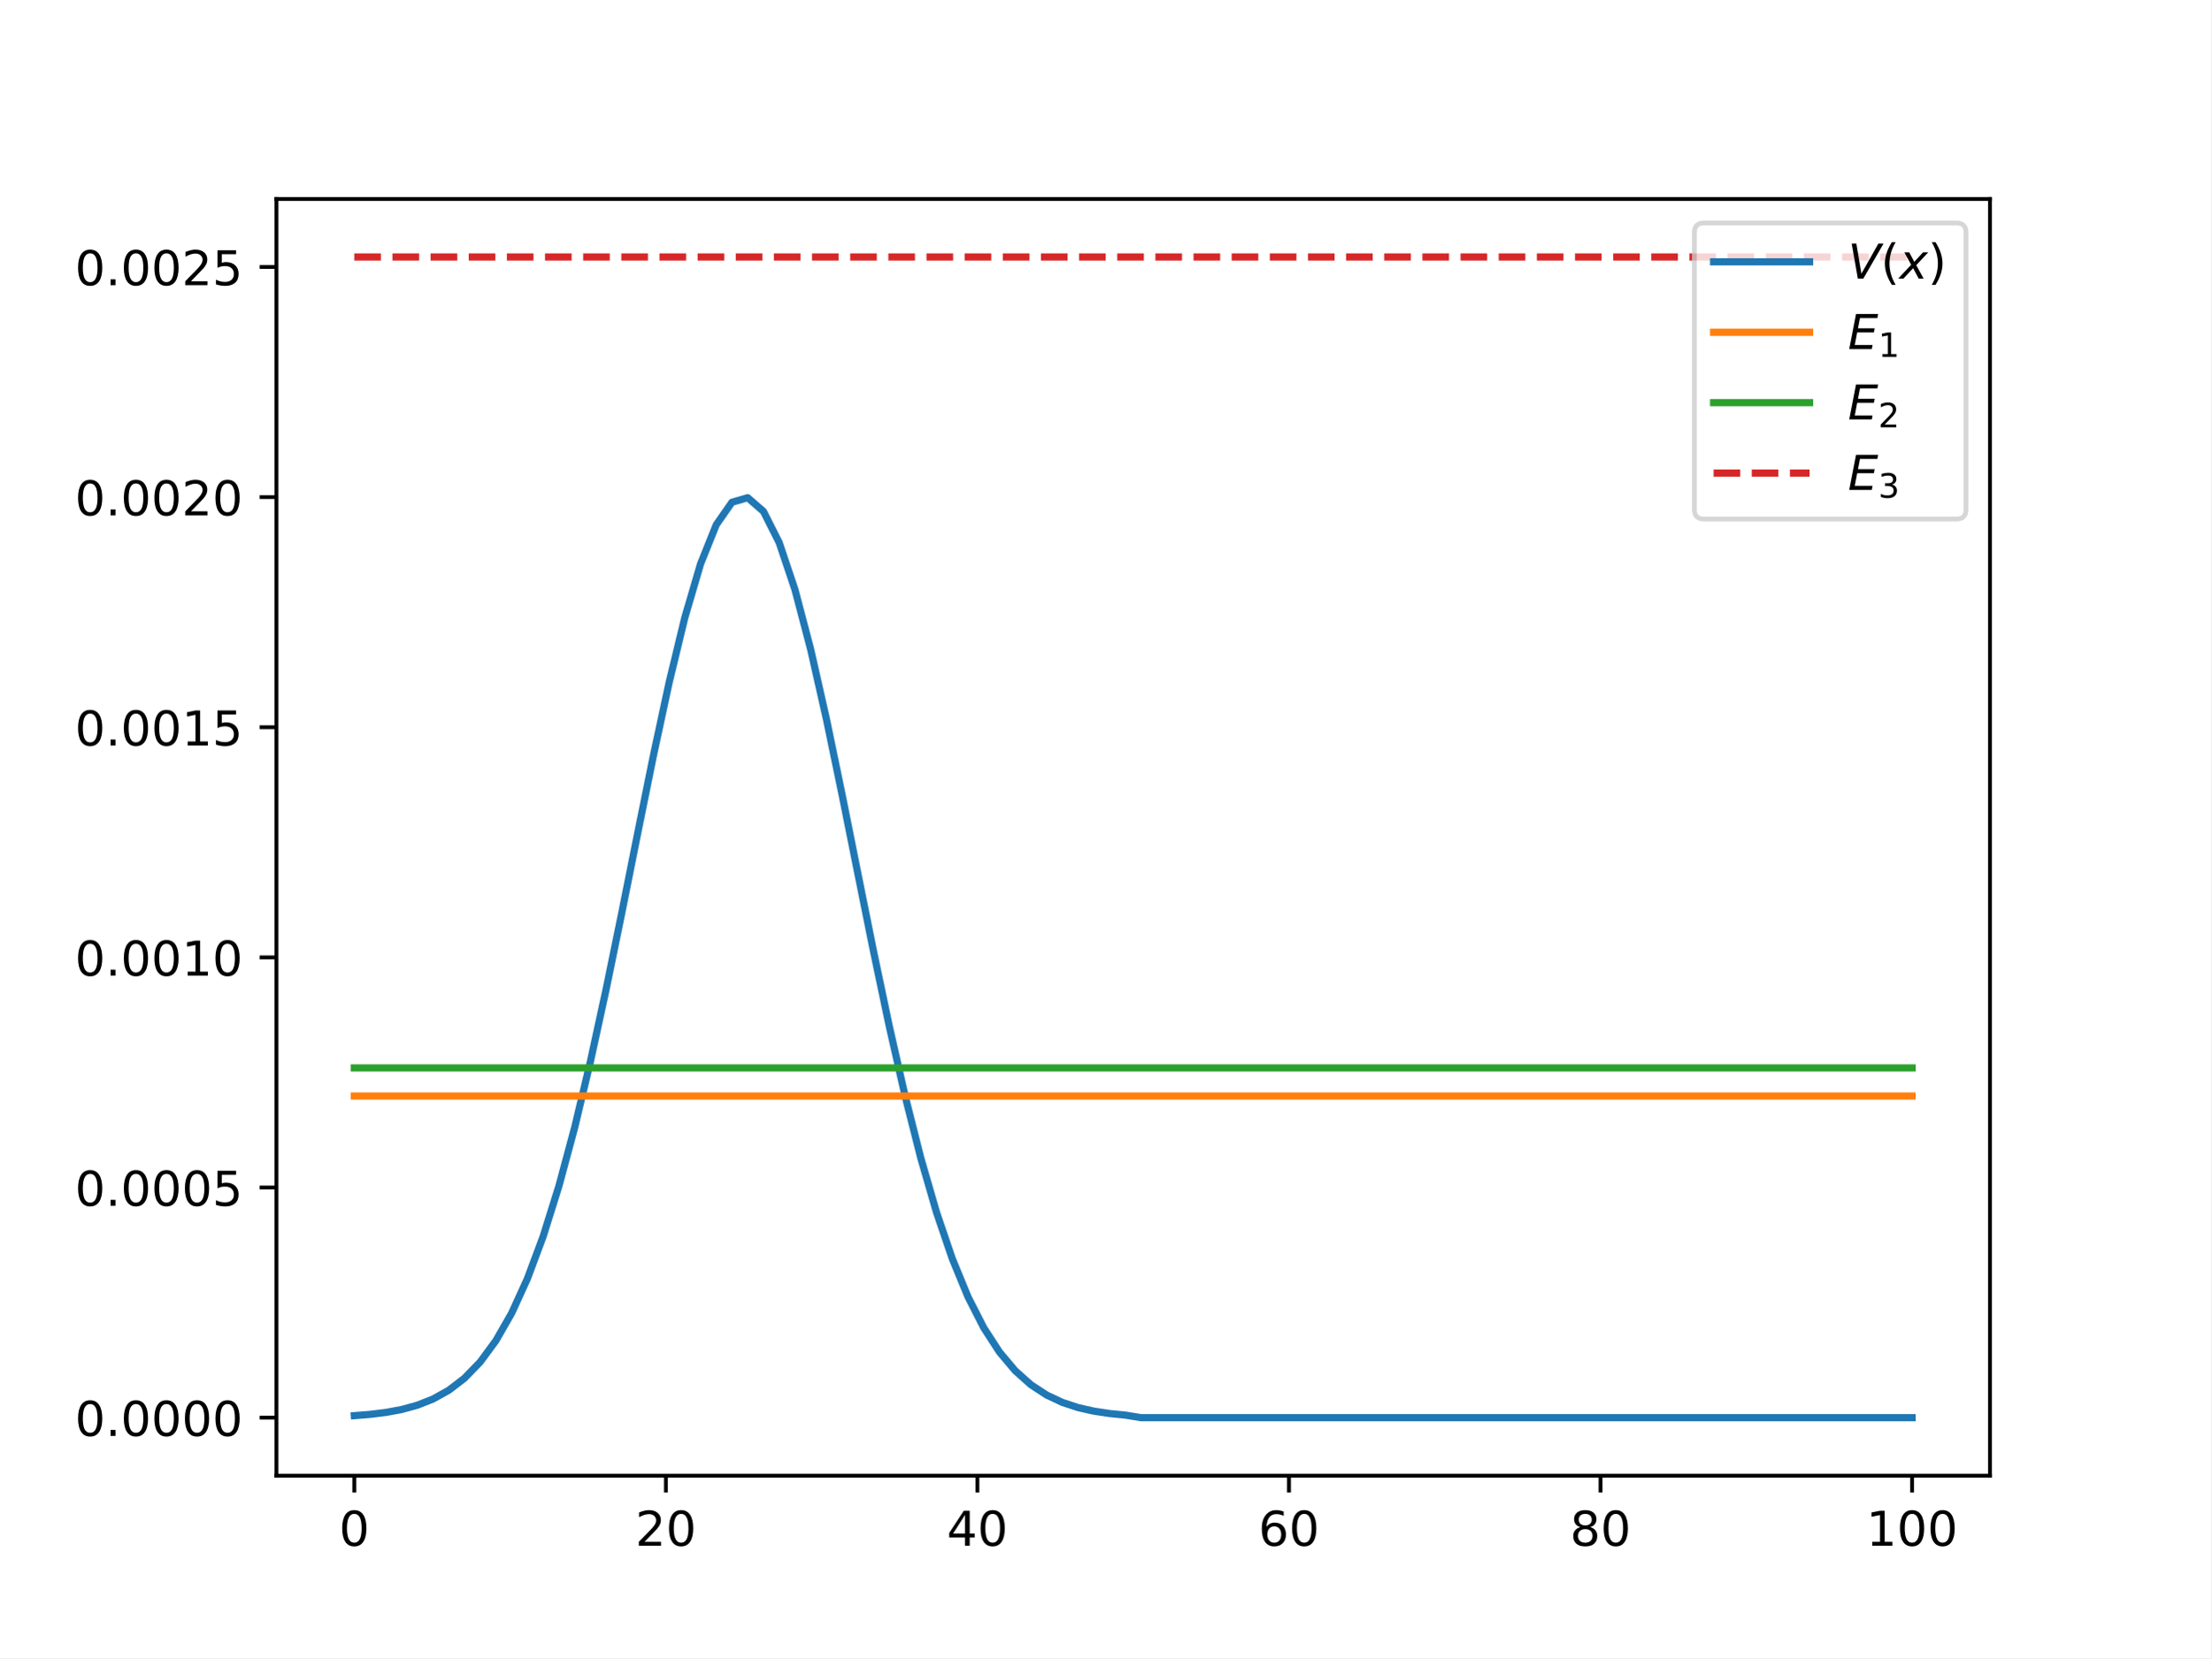
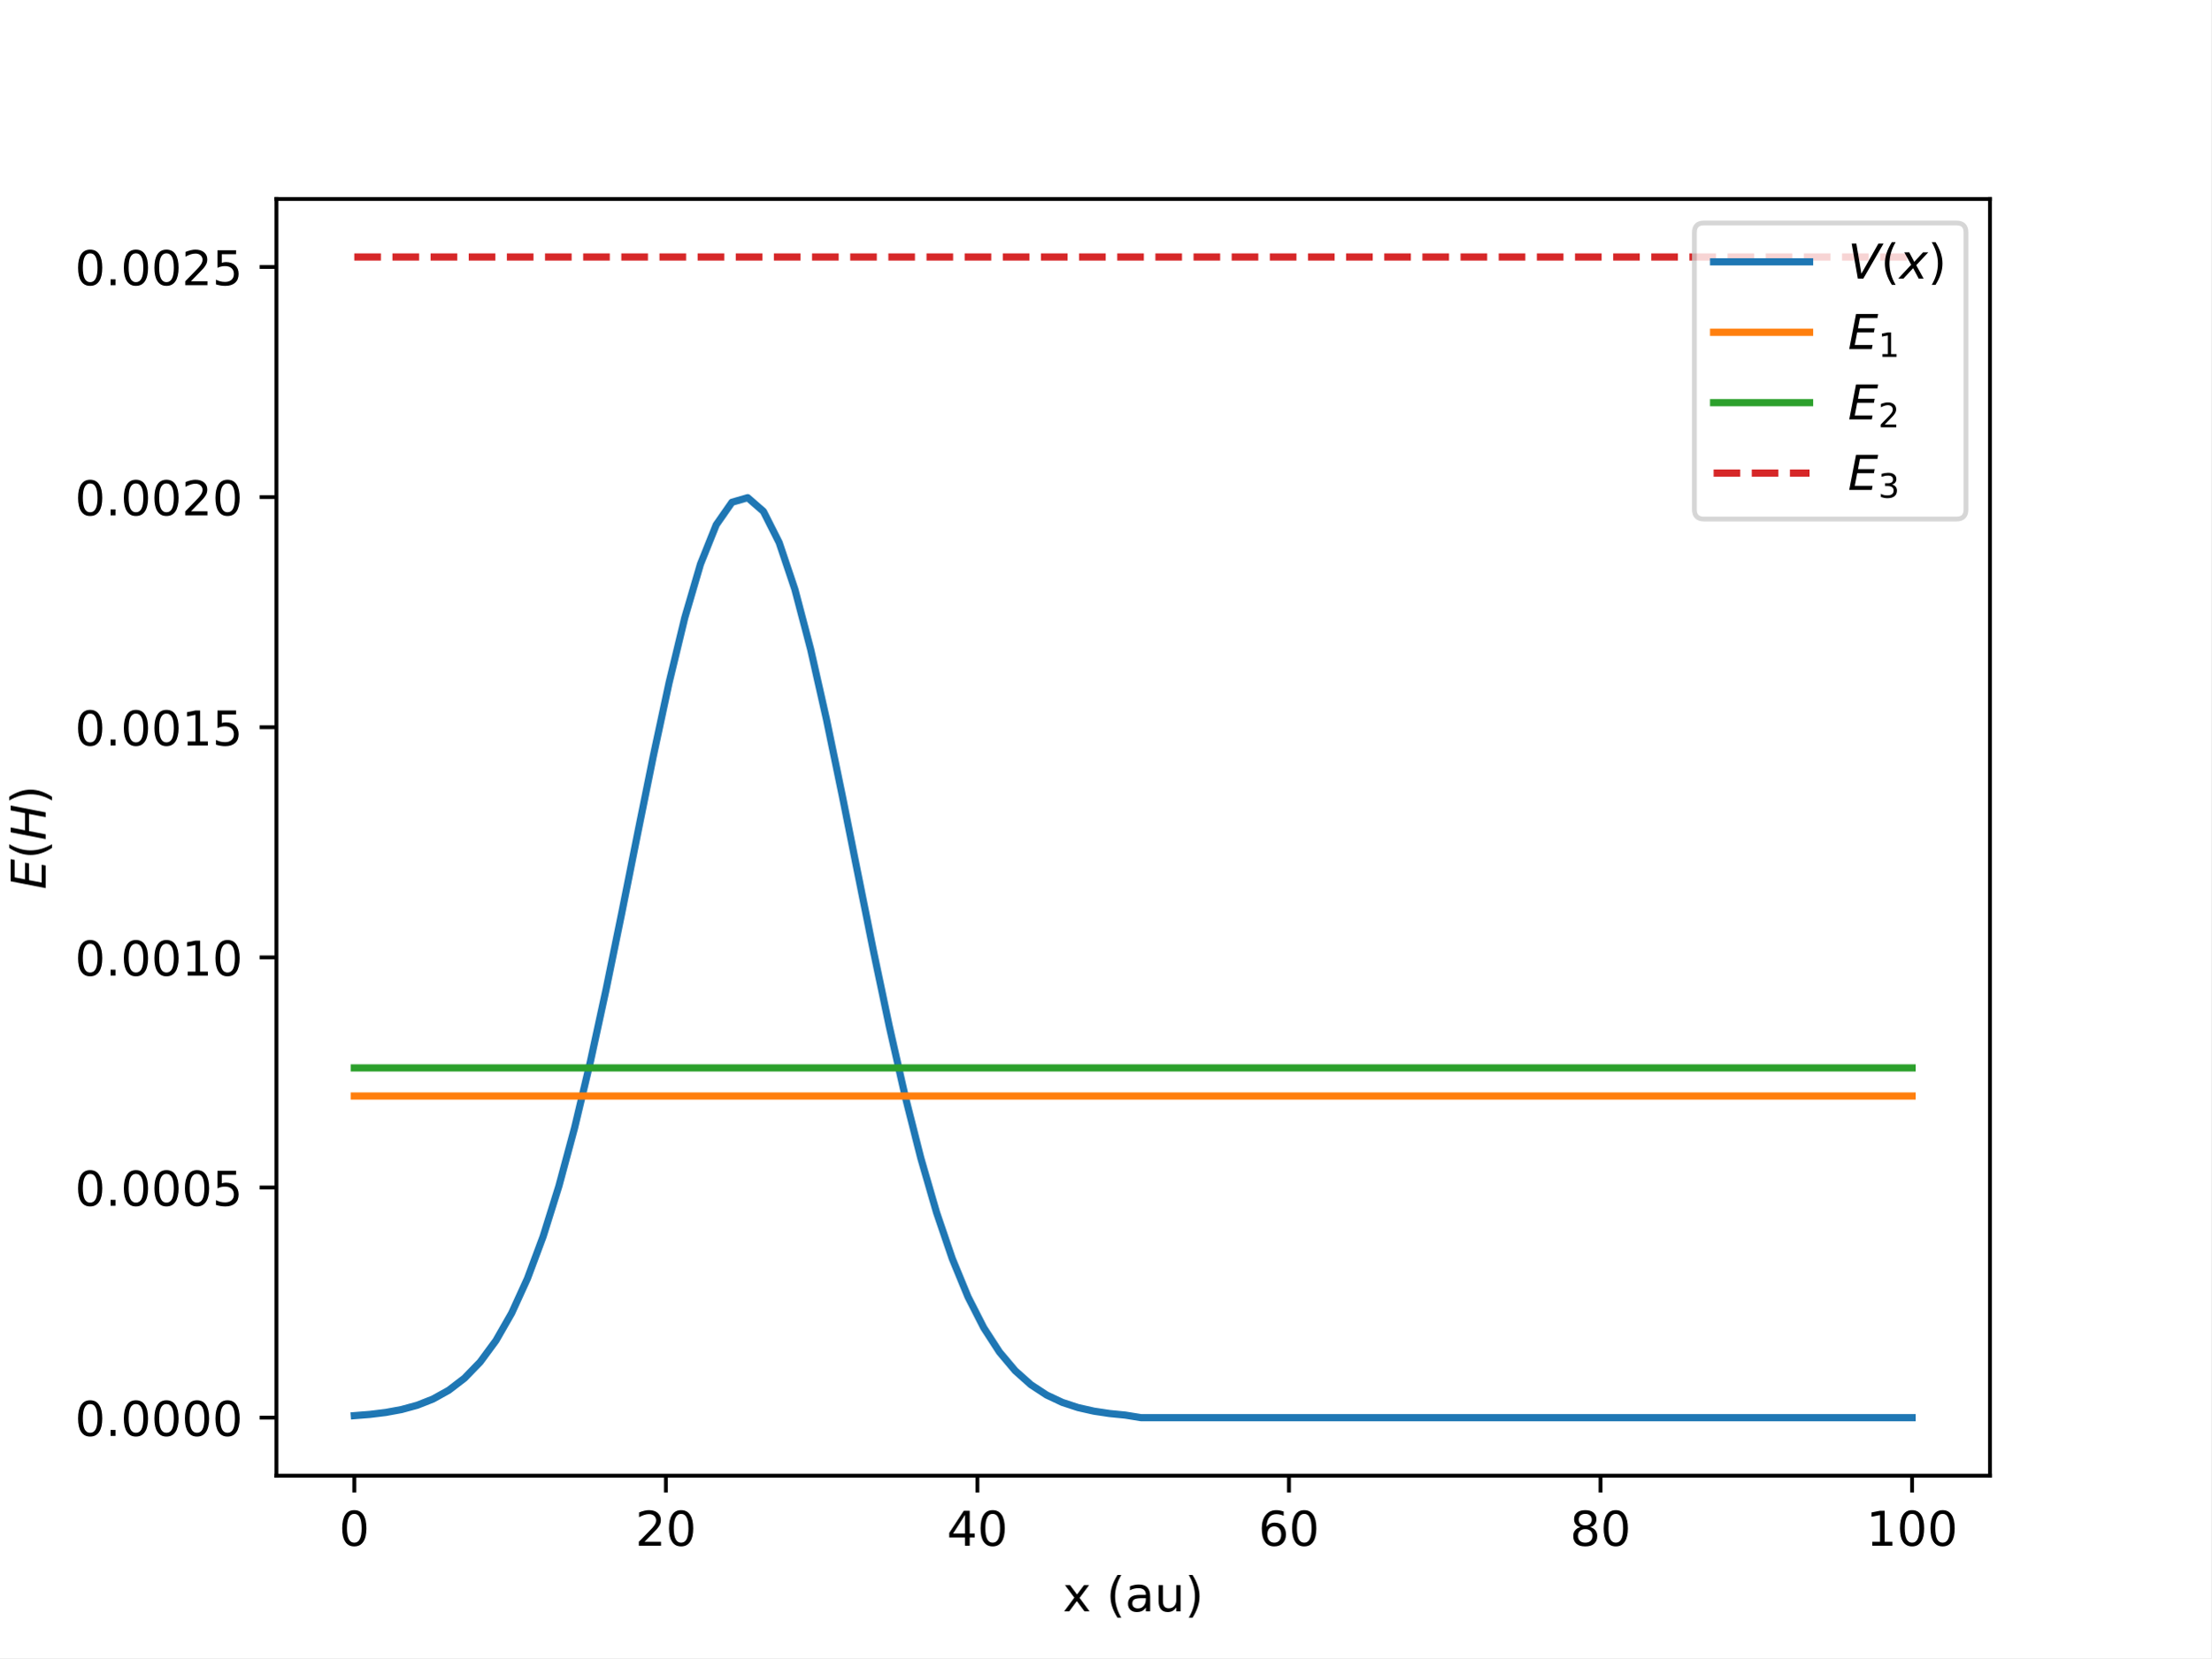
<svg xmlns="http://www.w3.org/2000/svg" xmlns:xlink="http://www.w3.org/1999/xlink" height="345.6pt" version="1.1" viewBox="0 0 460.8 345.6" width="460.8pt">
  <defs>
    <style type="text/css">
*{stroke-linecap:butt;stroke-linejoin:round;}
  </style>
  </defs>
  <g id="figure_1">
    <g id="patch_1">
      <path d="M 0 345.6  L 460.8 345.6  L 460.8 0  L 0 0  z " style="fill:#ffffff;" />
    </g>
    <g id="axes_1">
      <g id="patch_2">
        <path d="M 57.6 307.584  L 414.72 307.584  L 414.72 41.472  L 57.6 41.472  z " style="fill:#ffffff;" />
      </g>
      <g id="matplotlib.axis_1">
        <g id="xtick_1">
          <g id="line2d_1">
            <defs>
-               <path d="M 0 0  L 0 3.5  " id="md7438d3d7a" style="stroke:#000000;stroke-width:0.8;" />
-             </defs>
-             <g>
-               <use style="stroke:#000000;stroke-width:0.8;" x="73.833" xlink:href="#md7438d3d7a" y="307.584" />
+               <path d="M 0 0  L 0 3.5  " id="mfcb9771ab7" style="stroke:#000000;stroke-width:0.8;" />
+             </defs>
+             <g>
+               <use style="stroke:#000000;stroke-width:0.8;" x="73.833" xlink:href="#mfcb9771ab7" y="307.584" />
            </g>
          </g>
          <g id="text_1">
            <defs>
              <path d="M 31.781 66.406  Q 24.172 66.406 20.328 58.906  Q 16.5 51.422 16.5 36.375  Q 16.5 21.391 20.328 13.891  Q 24.172 6.391 31.781 6.391  Q 39.453 6.391 43.281 13.891  Q 47.125 21.391 47.125 36.375  Q 47.125 51.422 43.281 58.906  Q 39.453 66.406 31.781 66.406  z M 31.781 74.219  Q 44.047 74.219 50.516 64.516  Q 56.984 54.828 56.984 36.375  Q 56.984 17.969 50.516 8.266  Q 44.047 -1.422 31.781 -1.422  Q 19.531 -1.422 13.062 8.266  Q 6.594 17.969 6.594 36.375  Q 6.594 54.828 13.062 64.516  Q 19.531 74.219 31.781 74.219  z " id="DejaVuSans-48" />
            </defs>
            <g transform="translate(70.65148 322.1824)scale(0.1 -0.1)">
              <use xlink:href="#DejaVuSans-48" />
            </g>
          </g>
        </g>
        <g id="xtick_2">
          <g id="line2d_2">
            <g>
-               <use style="stroke:#000000;stroke-width:0.8;" x="138.764" xlink:href="#md7438d3d7a" y="307.584" />
+               <use style="stroke:#000000;stroke-width:0.8;" x="138.764" xlink:href="#mfcb9771ab7" y="307.584" />
            </g>
          </g>
          <g id="text_2">
            <defs>
              <path d="M 19.188 8.297  L 53.609 8.297  L 53.609 0  L 7.328 0  L 7.328 8.297  Q 12.938 14.109 22.625 23.891  Q 32.328 33.688 34.812 36.531  Q 39.547 41.844 41.422 45.531  Q 43.312 49.219 43.312 52.781  Q 43.312 58.594 39.234 62.25  Q 35.156 65.922 28.609 65.922  Q 23.969 65.922 18.812 64.312  Q 13.672 62.703 7.812 59.422  L 7.812 69.391  Q 13.766 71.781 18.938 73  Q 24.125 74.219 28.422 74.219  Q 39.75 74.219 46.484 68.547  Q 53.219 62.891 53.219 53.422  Q 53.219 48.922 51.531 44.891  Q 49.859 40.875 45.406 35.406  Q 44.188 33.984 37.641 27.219  Q 31.109 20.453 19.188 8.297  z " id="DejaVuSans-50" />
            </defs>
            <g transform="translate(132.4011 322.1824)scale(0.1 -0.1)">
              <use xlink:href="#DejaVuSans-50" />
              <use x="63.623" xlink:href="#DejaVuSans-48" />
            </g>
          </g>
        </g>
        <g id="xtick_3">
          <g id="line2d_3">
            <g>
-               <use style="stroke:#000000;stroke-width:0.8;" x="203.695" xlink:href="#md7438d3d7a" y="307.584" />
+               <use style="stroke:#000000;stroke-width:0.8;" x="203.695" xlink:href="#mfcb9771ab7" y="307.584" />
            </g>
          </g>
          <g id="text_3">
            <defs>
              <path d="M 37.797 64.312  L 12.891 25.391  L 37.797 25.391  z M 35.203 72.906  L 47.609 72.906  L 47.609 25.391  L 58.016 25.391  L 58.016 17.188  L 47.609 17.188  L 47.609 0  L 37.797 0  L 37.797 17.188  L 4.891 17.188  L 4.891 26.703  z " id="DejaVuSans-52" />
            </defs>
            <g transform="translate(197.332 322.1824)scale(0.1 -0.1)">
              <use xlink:href="#DejaVuSans-52" />
              <use x="63.623" xlink:href="#DejaVuSans-48" />
            </g>
          </g>
        </g>
        <g id="xtick_4">
          <g id="line2d_4">
            <g>
-               <use style="stroke:#000000;stroke-width:0.8;" x="268.625" xlink:href="#md7438d3d7a" y="307.584" />
+               <use style="stroke:#000000;stroke-width:0.8;" x="268.625" xlink:href="#mfcb9771ab7" y="307.584" />
            </g>
          </g>
          <g id="text_4">
            <defs>
              <path d="M 33.016 40.375  Q 26.375 40.375 22.484 35.828  Q 18.609 31.297 18.609 23.391  Q 18.609 15.531 22.484 10.953  Q 26.375 6.391 33.016 6.391  Q 39.656 6.391 43.531 10.953  Q 47.406 15.531 47.406 23.391  Q 47.406 31.297 43.531 35.828  Q 39.656 40.375 33.016 40.375  z M 52.594 71.297  L 52.594 62.312  Q 48.875 64.062 45.094 64.984  Q 41.312 65.922 37.594 65.922  Q 27.828 65.922 22.672 59.328  Q 17.531 52.734 16.797 39.406  Q 19.672 43.656 24.016 45.922  Q 28.375 48.188 33.594 48.188  Q 44.578 48.188 50.953 41.516  Q 57.328 34.859 57.328 23.391  Q 57.328 12.156 50.688 5.359  Q 44.047 -1.422 33.016 -1.422  Q 20.359 -1.422 13.672 8.266  Q 6.984 17.969 6.984 36.375  Q 6.984 53.656 15.188 63.938  Q 23.391 74.219 37.203 74.219  Q 40.922 74.219 44.703 73.484  Q 48.484 72.75 52.594 71.297  z " id="DejaVuSans-54" />
            </defs>
            <g transform="translate(262.263 322.1824)scale(0.1 -0.1)">
              <use xlink:href="#DejaVuSans-54" />
              <use x="63.623" xlink:href="#DejaVuSans-48" />
            </g>
          </g>
        </g>
        <g id="xtick_5">
          <g id="line2d_5">
            <g>
-               <use style="stroke:#000000;stroke-width:0.8;" x="333.556" xlink:href="#md7438d3d7a" y="307.584" />
+               <use style="stroke:#000000;stroke-width:0.8;" x="333.556" xlink:href="#mfcb9771ab7" y="307.584" />
            </g>
          </g>
          <g id="text_5">
            <defs>
              <path d="M 31.781 34.625  Q 24.75 34.625 20.719 30.859  Q 16.703 27.094 16.703 20.516  Q 16.703 13.922 20.719 10.156  Q 24.75 6.391 31.781 6.391  Q 38.812 6.391 42.859 10.172  Q 46.922 13.969 46.922 20.516  Q 46.922 27.094 42.891 30.859  Q 38.875 34.625 31.781 34.625  z M 21.922 38.812  Q 15.578 40.375 12.031 44.719  Q 8.5 49.078 8.5 55.328  Q 8.5 64.062 14.719 69.141  Q 20.953 74.219 31.781 74.219  Q 42.672 74.219 48.875 69.141  Q 55.078 64.062 55.078 55.328  Q 55.078 49.078 51.531 44.719  Q 48 40.375 41.703 38.812  Q 48.828 37.156 52.797 32.312  Q 56.781 27.484 56.781 20.516  Q 56.781 9.906 50.312 4.234  Q 43.844 -1.422 31.781 -1.422  Q 19.734 -1.422 13.25 4.234  Q 6.781 9.906 6.781 20.516  Q 6.781 27.484 10.781 32.312  Q 14.797 37.156 21.922 38.812  z M 18.312 54.391  Q 18.312 48.734 21.844 45.562  Q 25.391 42.391 31.781 42.391  Q 38.141 42.391 41.719 45.562  Q 45.312 48.734 45.312 54.391  Q 45.312 60.062 41.719 63.234  Q 38.141 66.406 31.781 66.406  Q 25.391 66.406 21.844 63.234  Q 18.312 60.062 18.312 54.391  z " id="DejaVuSans-56" />
            </defs>
            <g transform="translate(327.1939 322.1824)scale(0.1 -0.1)">
              <use xlink:href="#DejaVuSans-56" />
              <use x="63.623" xlink:href="#DejaVuSans-48" />
            </g>
          </g>
        </g>
        <g id="xtick_6">
          <g id="line2d_6">
            <g>
-               <use style="stroke:#000000;stroke-width:0.8;" x="398.487" xlink:href="#md7438d3d7a" y="307.584" />
+               <use style="stroke:#000000;stroke-width:0.8;" x="398.487" xlink:href="#mfcb9771ab7" y="307.584" />
            </g>
          </g>
          <g id="text_6">
            <defs>
              <path d="M 12.406 8.297  L 28.516 8.297  L 28.516 63.922  L 10.984 60.406  L 10.984 69.391  L 28.422 72.906  L 38.281 72.906  L 38.281 8.297  L 54.391 8.297  L 54.391 0  L 12.406 0  z " id="DejaVuSans-49" />
            </defs>
            <g transform="translate(388.9435 322.1824)scale(0.1 -0.1)">
              <use xlink:href="#DejaVuSans-49" />
              <use x="63.623" xlink:href="#DejaVuSans-48" />
              <use x="127.246" xlink:href="#DejaVuSans-48" />
            </g>
+           </g>
+         </g>
+         <g id="text_7">
+           <defs>
+             <path d="M 54.891 54.688  L 35.109 28.078  L 55.906 0  L 45.312 0  L 29.391 21.484  L 13.484 0  L 2.875 0  L 24.125 28.609  L 4.688 54.688  L 15.281 54.688  L 29.781 35.203  L 44.281 54.688  z " id="DejaVuSans-120" />
+             <path id="DejaVuSans-32" />
+             <path d="M 31 75.875  Q 24.469 64.656 21.281 53.656  Q 18.109 42.672 18.109 31.391  Q 18.109 20.125 21.312 9.062  Q 24.516 -2 31 -13.188  L 23.188 -13.188  Q 15.875 -1.703 12.234 9.375  Q 8.594 20.453 8.594 31.391  Q 8.594 42.281 12.203 53.312  Q 15.828 64.359 23.188 75.875  z " id="DejaVuSans-40" />
+             <path d="M 34.281 27.484  Q 23.391 27.484 19.188 25  Q 14.984 22.516 14.984 16.5  Q 14.984 11.719 18.141 8.906  Q 21.297 6.109 26.703 6.109  Q 34.188 6.109 38.703 11.406  Q 43.219 16.703 43.219 25.484  L 43.219 27.484  z M 52.203 31.203  L 52.203 0  L 43.219 0  L 43.219 8.297  Q 40.141 3.328 35.547 0.953  Q 30.953 -1.422 24.312 -1.422  Q 15.922 -1.422 10.953 3.297  Q 6 8.016 6 15.922  Q 6 25.141 12.172 29.828  Q 18.359 34.516 30.609 34.516  L 43.219 34.516  L 43.219 35.406  Q 43.219 41.609 39.141 45  Q 35.062 48.391 27.688 48.391  Q 23 48.391 18.547 47.266  Q 14.109 46.141 10.016 43.891  L 10.016 52.203  Q 14.938 54.109 19.578 55.047  Q 24.219 56 28.609 56  Q 40.484 56 46.344 49.844  Q 52.203 43.703 52.203 31.203  z " id="DejaVuSans-97" />
+             <path d="M 8.5 21.578  L 8.5 54.688  L 17.484 54.688  L 17.484 21.922  Q 17.484 14.156 20.5 10.266  Q 23.531 6.391 29.594 6.391  Q 36.859 6.391 41.078 11.031  Q 45.312 15.672 45.312 23.688  L 45.312 54.688  L 54.297 54.688  L 54.297 0  L 45.312 0  L 45.312 8.406  Q 42.047 3.422 37.719 1  Q 33.406 -1.422 27.688 -1.422  Q 18.266 -1.422 13.375 4.438  Q 8.5 10.297 8.5 21.578  z M 31.109 56  z " id="DejaVuSans-117" />
+             <path d="M 8.016 75.875  L 15.828 75.875  Q 23.141 64.359 26.781 53.312  Q 30.422 42.281 30.422 31.391  Q 30.422 20.453 26.781 9.375  Q 23.141 -1.703 15.828 -13.188  L 8.016 -13.188  Q 14.5 -2 17.703 9.062  Q 20.906 20.125 20.906 31.391  Q 20.906 42.672 17.703 53.656  Q 14.5 64.656 8.016 75.875  z " id="DejaVuSans-41" />
+           </defs>
+           <g transform="translate(221.4772 335.8606)scale(0.1 -0.1)">
+             <use xlink:href="#DejaVuSans-120" />
+             <use x="59.18" xlink:href="#DejaVuSans-32" />
+             <use x="90.967" xlink:href="#DejaVuSans-40" />
+             <use x="129.98" xlink:href="#DejaVuSans-97" />
+             <use x="191.26" xlink:href="#DejaVuSans-117" />
+             <use x="254.639" xlink:href="#DejaVuSans-41" />
          </g>
        </g>
      </g>
      <g id="matplotlib.axis_2">
        <g id="ytick_1">
          <g id="line2d_7">
            <defs>
-               <path d="M 0 0  L -3.5 0  " id="mc38762bffd" style="stroke:#000000;stroke-width:0.8;" />
-             </defs>
-             <g>
-               <use style="stroke:#000000;stroke-width:0.8;" x="57.6" xlink:href="#mc38762bffd" y="295.488" />
-             </g>
-           </g>
-           <g id="text_7">
+               <path d="M 0 0  L -3.5 0  " id="m4368d5b8d7" style="stroke:#000000;stroke-width:0.8;" />
+             </defs>
+             <g>
+               <use style="stroke:#000000;stroke-width:0.8;" x="57.6" xlink:href="#m4368d5b8d7" y="295.488" />
+             </g>
+           </g>
+           <g id="text_8">
            <defs>
              <path d="M 10.688 12.406  L 21 12.406  L 21 0  L 10.688 0  z " id="DejaVuSans-46" />
            </defs>
            <g transform="translate(15.60938 299.2872)scale(0.1 -0.1)">
              <use xlink:href="#DejaVuSans-48" />
              <use x="63.623" xlink:href="#DejaVuSans-46" />
              <use x="95.41" xlink:href="#DejaVuSans-48" />
              <use x="159.033" xlink:href="#DejaVuSans-48" />
              <use x="222.656" xlink:href="#DejaVuSans-48" />
              <use x="286.279" xlink:href="#DejaVuSans-48" />
            </g>
          </g>
        </g>
        <g id="ytick_2">
          <g id="line2d_8">
            <g>
-               <use style="stroke:#000000;stroke-width:0.8;" x="57.6" xlink:href="#mc38762bffd" y="247.518" />
-             </g>
-           </g>
-           <g id="text_8">
+               <use style="stroke:#000000;stroke-width:0.8;" x="57.6" xlink:href="#m4368d5b8d7" y="247.518" />
+             </g>
+           </g>
+           <g id="text_9">
            <defs>
              <path d="M 10.797 72.906  L 49.516 72.906  L 49.516 64.594  L 19.828 64.594  L 19.828 46.734  Q 21.969 47.469 24.109 47.828  Q 26.266 48.188 28.422 48.188  Q 40.625 48.188 47.75 41.5  Q 54.891 34.812 54.891 23.391  Q 54.891 11.625 47.562 5.094  Q 40.234 -1.422 26.906 -1.422  Q 22.312 -1.422 17.547 -0.641  Q 12.797 0.141 7.719 1.703  L 7.719 11.625  Q 12.109 9.234 16.797 8.062  Q 21.484 6.891 26.703 6.891  Q 35.156 6.891 40.078 11.328  Q 45.016 15.766 45.016 23.391  Q 45.016 31 40.078 35.438  Q 35.156 39.891 26.703 39.891  Q 22.75 39.891 18.812 39.016  Q 14.891 38.141 10.797 36.281  z " id="DejaVuSans-53" />
            </defs>
            <g transform="translate(15.60938 251.3176)scale(0.1 -0.1)">
              <use xlink:href="#DejaVuSans-48" />
              <use x="63.623" xlink:href="#DejaVuSans-46" />
              <use x="95.41" xlink:href="#DejaVuSans-48" />
              <use x="159.033" xlink:href="#DejaVuSans-48" />
              <use x="222.656" xlink:href="#DejaVuSans-48" />
              <use x="286.279" xlink:href="#DejaVuSans-53" />
            </g>
          </g>
        </g>
        <g id="ytick_3">
          <g id="line2d_9">
            <g>
-               <use style="stroke:#000000;stroke-width:0.8;" x="57.6" xlink:href="#mc38762bffd" y="199.549" />
-             </g>
-           </g>
-           <g id="text_9">
+               <use style="stroke:#000000;stroke-width:0.8;" x="57.6" xlink:href="#m4368d5b8d7" y="199.549" />
+             </g>
+           </g>
+           <g id="text_10">
            <g transform="translate(15.60938 203.3479)scale(0.1 -0.1)">
              <use xlink:href="#DejaVuSans-48" />
              <use x="63.623" xlink:href="#DejaVuSans-46" />
              <use x="95.41" xlink:href="#DejaVuSans-48" />
              <use x="159.033" xlink:href="#DejaVuSans-48" />
              <use x="222.656" xlink:href="#DejaVuSans-49" />
              <use x="286.279" xlink:href="#DejaVuSans-48" />
            </g>
          </g>
        </g>
        <g id="ytick_4">
          <g id="line2d_10">
            <g>
-               <use style="stroke:#000000;stroke-width:0.8;" x="57.6" xlink:href="#mc38762bffd" y="151.579" />
-             </g>
-           </g>
-           <g id="text_10">
+               <use style="stroke:#000000;stroke-width:0.8;" x="57.6" xlink:href="#m4368d5b8d7" y="151.579" />
+             </g>
+           </g>
+           <g id="text_11">
            <g transform="translate(15.60938 155.3782)scale(0.1 -0.1)">
              <use xlink:href="#DejaVuSans-48" />
              <use x="63.623" xlink:href="#DejaVuSans-46" />
              <use x="95.41" xlink:href="#DejaVuSans-48" />
              <use x="159.033" xlink:href="#DejaVuSans-48" />
              <use x="222.656" xlink:href="#DejaVuSans-49" />
              <use x="286.279" xlink:href="#DejaVuSans-53" />
            </g>
          </g>
        </g>
        <g id="ytick_5">
          <g id="line2d_11">
            <g>
-               <use style="stroke:#000000;stroke-width:0.8;" x="57.6" xlink:href="#mc38762bffd" y="103.609" />
-             </g>
-           </g>
-           <g id="text_11">
+               <use style="stroke:#000000;stroke-width:0.8;" x="57.6" xlink:href="#m4368d5b8d7" y="103.609" />
+             </g>
+           </g>
+           <g id="text_12">
            <g transform="translate(15.60938 107.4086)scale(0.1 -0.1)">
              <use xlink:href="#DejaVuSans-48" />
              <use x="63.623" xlink:href="#DejaVuSans-46" />
              <use x="95.41" xlink:href="#DejaVuSans-48" />
              <use x="159.033" xlink:href="#DejaVuSans-48" />
              <use x="222.656" xlink:href="#DejaVuSans-50" />
              <use x="286.279" xlink:href="#DejaVuSans-48" />
            </g>
          </g>
        </g>
        <g id="ytick_6">
          <g id="line2d_12">
            <g>
-               <use style="stroke:#000000;stroke-width:0.8;" x="57.6" xlink:href="#mc38762bffd" y="55.64" />
-             </g>
-           </g>
-           <g id="text_12">
+               <use style="stroke:#000000;stroke-width:0.8;" x="57.6" xlink:href="#m4368d5b8d7" y="55.64" />
+             </g>
+           </g>
+           <g id="text_13">
            <g transform="translate(15.60938 59.43891)scale(0.1 -0.1)">
              <use xlink:href="#DejaVuSans-48" />
              <use x="63.623" xlink:href="#DejaVuSans-46" />
              <use x="95.41" xlink:href="#DejaVuSans-48" />
              <use x="159.033" xlink:href="#DejaVuSans-48" />
              <use x="222.656" xlink:href="#DejaVuSans-50" />
              <use x="286.279" xlink:href="#DejaVuSans-53" />
            </g>
          </g>
        </g>
+         <g id="text_14">
+           <defs>
+             <path d="M 16.891 72.906  L 62.984 72.906  L 61.375 64.594  L 25.094 64.594  L 20.906 43.016  L 55.719 43.016  L 54.109 34.719  L 19.281 34.719  L 14.203 8.297  L 51.312 8.297  L 49.703 0  L 2.688 0  z " id="DejaVuSans-Oblique-69" />
+             <path d="M 16.891 72.906  L 26.812 72.906  L 21 43.016  L 56.781 43.016  L 62.594 72.906  L 72.516 72.906  L 58.297 0  L 48.391 0  L 55.172 34.719  L 19.391 34.719  L 12.594 0  L 2.688 0  z " id="DejaVuSans-Oblique-72" />
+           </defs>
+           <g transform="translate(9.529687 185.378)rotate(-90)scale(0.1 -0.1)">
+             <use transform="translate(0 0.125)" xlink:href="#DejaVuSans-Oblique-69" />
+             <use transform="translate(63.18359 0.125)" xlink:href="#DejaVuSans-40" />
+             <use transform="translate(102.1973 0.125)" xlink:href="#DejaVuSans-Oblique-72" />
+             <use transform="translate(177.3926 0.125)" xlink:href="#DejaVuSans-41" />
+           </g>
+         </g>
      </g>
      <g id="line2d_13">
-         <path clip-path="url(#p31c5ec70e2)" d="M 73.833 295.068  L 77.112 294.806  L 80.391 294.403  L 83.671 293.795  L 86.95 292.898  L 90.229 291.605  L 93.509 289.782  L 96.788 287.268  L 100.067 283.882  L 103.347 279.425  L 106.626 273.698  L 109.905 266.513  L 113.185 257.722  L 116.464 247.239  L 119.743 235.066  L 123.023 221.32  L 126.302 206.249  L 129.581 190.242  L 132.861 173.821  L 136.14 157.623  L 139.42 142.362  L 142.699 128.779  L 145.978 117.584  L 149.258 109.396  L 152.537 104.686  L 155.816 103.729  L 159.096 106.584  L 162.375 113.08  L 165.654 122.841  L 168.934 135.315  L 172.213 149.829  L 175.492 165.651  L 178.772 182.046  L 182.051 198.333  L 185.33 213.929  L 188.61 228.377  L 191.889 241.359  L 195.168 252.694  L 198.448 262.326  L 201.727 270.298  L 205.006 276.733  L 208.286 281.8  L 211.565 285.696  L 214.844 288.622  L 218.124 290.769  L 221.403 292.309  L 224.682 293.389  L 227.962 294.129  L 231.241 294.626  L 234.52 294.952  L 237.8 295.488  L 241.079 295.488  L 244.358 295.488  L 247.638 295.488  L 250.917 295.488  L 254.196 295.488  L 257.476 295.488  L 260.755 295.488  L 264.034 295.488  L 267.314 295.488  L 270.593 295.488  L 273.872 295.488  L 277.152 295.488  L 280.431 295.488  L 283.71 295.488  L 286.99 295.488  L 290.269 295.488  L 293.548 295.488  L 296.828 295.488  L 300.107 295.488  L 303.386 295.488  L 306.666 295.488  L 309.945 295.488  L 313.224 295.488  L 316.504 295.488  L 319.783 295.488  L 323.062 295.488  L 326.342 295.488  L 329.621 295.488  L 332.9 295.488  L 336.18 295.488  L 339.459 295.488  L 342.739 295.488  L 346.018 295.488  L 349.297 295.488  L 352.577 295.488  L 355.856 295.488  L 359.135 295.488  L 362.415 295.488  L 365.694 295.488  L 368.973 295.488  L 372.253 295.488  L 375.532 295.488  L 378.811 295.488  L 382.091 295.488  L 385.37 295.488  L 388.649 295.488  L 391.929 295.488  L 395.208 295.488  L 398.487 295.488  " style="fill:none;stroke:#1f77b4;stroke-linecap:square;stroke-width:1.5;" />
+         <path clip-path="url(#p931218e98f)" d="M 73.833 295.068  L 77.112 294.806  L 80.391 294.403  L 83.671 293.795  L 86.95 292.898  L 90.229 291.605  L 93.509 289.782  L 96.788 287.268  L 100.067 283.882  L 103.347 279.425  L 106.626 273.698  L 109.905 266.513  L 113.185 257.722  L 116.464 247.239  L 119.743 235.066  L 123.023 221.32  L 126.302 206.249  L 129.581 190.242  L 132.861 173.821  L 136.14 157.623  L 139.42 142.362  L 142.699 128.779  L 145.978 117.584  L 149.258 109.396  L 152.537 104.686  L 155.816 103.729  L 159.096 106.584  L 162.375 113.08  L 165.654 122.841  L 168.934 135.315  L 172.213 149.829  L 175.492 165.651  L 178.772 182.046  L 182.051 198.333  L 185.33 213.929  L 188.61 228.377  L 191.889 241.359  L 195.168 252.694  L 198.448 262.326  L 201.727 270.298  L 205.006 276.733  L 208.286 281.8  L 211.565 285.696  L 214.844 288.622  L 218.124 290.769  L 221.403 292.309  L 224.682 293.389  L 227.962 294.129  L 231.241 294.626  L 234.52 294.952  L 237.8 295.488  L 241.079 295.488  L 244.358 295.488  L 247.638 295.488  L 250.917 295.488  L 254.196 295.488  L 257.476 295.488  L 260.755 295.488  L 264.034 295.488  L 267.314 295.488  L 270.593 295.488  L 273.872 295.488  L 277.152 295.488  L 280.431 295.488  L 283.71 295.488  L 286.99 295.488  L 290.269 295.488  L 293.548 295.488  L 296.828 295.488  L 300.107 295.488  L 303.386 295.488  L 306.666 295.488  L 309.945 295.488  L 313.224 295.488  L 316.504 295.488  L 319.783 295.488  L 323.062 295.488  L 326.342 295.488  L 329.621 295.488  L 332.9 295.488  L 336.18 295.488  L 339.459 295.488  L 342.739 295.488  L 346.018 295.488  L 349.297 295.488  L 352.577 295.488  L 355.856 295.488  L 359.135 295.488  L 362.415 295.488  L 365.694 295.488  L 368.973 295.488  L 372.253 295.488  L 375.532 295.488  L 378.811 295.488  L 382.091 295.488  L 385.37 295.488  L 388.649 295.488  L 391.929 295.488  L 395.208 295.488  L 398.487 295.488  " style="fill:none;stroke:#1f77b4;stroke-linecap:square;stroke-width:1.5;" />
      </g>
      <g id="line2d_14">
-         <path clip-path="url(#p31c5ec70e2)" d="M 73.833 228.441  L 398.487 228.441  " style="fill:none;stroke:#ff7f0e;stroke-linecap:square;stroke-width:1.5;" />
+         <path clip-path="url(#p931218e98f)" d="M 73.833 228.441  L 398.487 228.441  " style="fill:none;stroke:#ff7f0e;stroke-linecap:square;stroke-width:1.5;" />
      </g>
      <g id="line2d_15">
-         <path clip-path="url(#p31c5ec70e2)" d="M 73.833 222.579  L 398.487 222.579  " style="fill:none;stroke:#2ca02c;stroke-linecap:square;stroke-width:1.5;" />
+         <path clip-path="url(#p931218e98f)" d="M 73.833 222.579  L 398.487 222.579  " style="fill:none;stroke:#2ca02c;stroke-linecap:square;stroke-width:1.5;" />
      </g>
      <g id="line2d_16">
-         <path clip-path="url(#p31c5ec70e2)" d="M 73.833 53.568  L 398.487 53.568  " style="fill:none;stroke:#d62728;stroke-dasharray:5.55,2.4;stroke-dashoffset:0;stroke-width:1.5;" />
+         <path clip-path="url(#p931218e98f)" d="M 73.833 53.568  L 398.487 53.568  " style="fill:none;stroke:#d62728;stroke-dasharray:5.55,2.4;stroke-dashoffset:0;stroke-width:1.5;" />
      </g>
      <g id="patch_3">
        <path d="M 57.6 307.584  L 57.6 41.472  " style="fill:none;stroke:#000000;stroke-linecap:square;stroke-linejoin:miter;stroke-width:0.8;" />
      </g>
      <g id="patch_4">
        <path d="M 414.72 307.584  L 414.72 41.472  " style="fill:none;stroke:#000000;stroke-linecap:square;stroke-linejoin:miter;stroke-width:0.8;" />
      </g>
      <g id="patch_5">
        <path d="M 57.6 307.584  L 414.72 307.584  " style="fill:none;stroke:#000000;stroke-linecap:square;stroke-linejoin:miter;stroke-width:0.8;" />
      </g>
      <g id="patch_6">
        <path d="M 57.6 41.472  L 414.72 41.472  " style="fill:none;stroke:#000000;stroke-linecap:square;stroke-linejoin:miter;stroke-width:0.8;" />
      </g>
      <g id="legend_1">
        <g id="patch_7">
          <path d="M 355.12 108.184  L 407.72 108.184  Q 409.72 108.184 409.72 106.184  L 409.72 48.472  Q 409.72 46.472 407.72 46.472  L 355.12 46.472  Q 353.12 46.472 353.12 48.472  L 353.12 106.184  Q 353.12 108.184 355.12 108.184  z " style="fill:#ffffff;opacity:0.8;stroke:#cccccc;stroke-linejoin:miter;" />
        </g>
        <g id="line2d_17">
          <path d="M 357.12 54.57  L 377.12 54.57  " style="fill:none;stroke:#1f77b4;stroke-linecap:square;stroke-width:1.5;" />
        </g>
        <g id="line2d_18" />
-         <g id="text_13">
+         <g id="text_15">
          <defs>
            <path d="M 20.609 0  L 7.812 72.906  L 17.484 72.906  L 28.078 10.203  L 63.484 72.906  L 74.219 72.906  L 32.078 0  z " id="DejaVuSans-Oblique-86" />
-             <path d="M 31 75.875  Q 24.469 64.656 21.281 53.656  Q 18.109 42.672 18.109 31.391  Q 18.109 20.125 21.312 9.062  Q 24.516 -2 31 -13.188  L 23.188 -13.188  Q 15.875 -1.703 12.234 9.375  Q 8.594 20.453 8.594 31.391  Q 8.594 42.281 12.203 53.312  Q 15.828 64.359 23.188 75.875  z " id="DejaVuSans-40" />
            <path d="M 60.016 54.688  L 34.906 27.875  L 50.297 0  L 39.984 0  L 28.422 21.688  L 8.297 0  L -2.594 0  L 24.312 28.812  L 10.016 54.688  L 20.312 54.688  L 30.812 34.906  L 49.125 54.688  z " id="DejaVuSans-Oblique-120" />
-             <path d="M 8.016 75.875  L 15.828 75.875  Q 23.141 64.359 26.781 53.312  Q 30.422 42.281 30.422 31.391  Q 30.422 20.453 26.781 9.375  Q 23.141 -1.703 15.828 -13.188  L 8.016 -13.188  Q 14.5 -2 17.703 9.062  Q 20.906 20.125 20.906 31.391  Q 20.906 42.672 17.703 53.656  Q 14.5 64.656 8.016 75.875  z " id="DejaVuSans-41" />
          </defs>
          <g transform="translate(385.12 58.07044)scale(0.1 -0.1)">
            <use transform="translate(0 0.125)" xlink:href="#DejaVuSans-Oblique-86" />
            <use transform="translate(68.4082 0.125)" xlink:href="#DejaVuSans-40" />
            <use transform="translate(107.4219 0.125)" xlink:href="#DejaVuSans-Oblique-120" />
            <use transform="translate(166.6016 0.125)" xlink:href="#DejaVuSans-41" />
          </g>
        </g>
        <g id="line2d_19">
          <path d="M 357.12 69.249  L 377.12 69.249  " style="fill:none;stroke:#ff7f0e;stroke-linecap:square;stroke-width:1.5;" />
        </g>
        <g id="line2d_20" />
-         <g id="text_14">
-           <defs>
-             <path d="M 16.891 72.906  L 62.984 72.906  L 61.375 64.594  L 25.094 64.594  L 20.906 43.016  L 55.719 43.016  L 54.109 34.719  L 19.281 34.719  L 14.203 8.297  L 51.312 8.297  L 49.703 0  L 2.688 0  z " id="DejaVuSans-Oblique-69" />
-           </defs>
+         <g id="text_16">
          <g transform="translate(385.12 72.74856)scale(0.1 -0.1)">
            <use transform="translate(0 0.09375)" xlink:href="#DejaVuSans-Oblique-69" />
            <use transform="translate(63.18359 -16.3125)scale(0.7)" xlink:href="#DejaVuSans-49" />
          </g>
        </g>
        <g id="line2d_21">
          <path d="M 357.12 83.927  L 377.12 83.927  " style="fill:none;stroke:#2ca02c;stroke-linecap:square;stroke-width:1.5;" />
        </g>
        <g id="line2d_22" />
-         <g id="text_15">
+         <g id="text_17">
          <g transform="translate(385.12 87.42669)scale(0.1 -0.1)">
            <use transform="translate(0 0.09375)" xlink:href="#DejaVuSans-Oblique-69" />
            <use transform="translate(63.18359 -16.3125)scale(0.7)" xlink:href="#DejaVuSans-50" />
          </g>
        </g>
        <g id="line2d_23">
          <path d="M 357.12 98.605  L 377.12 98.605  " style="fill:none;stroke:#d62728;stroke-dasharray:5.55,2.4;stroke-dashoffset:0;stroke-width:1.5;" />
        </g>
        <g id="line2d_24" />
-         <g id="text_16">
+         <g id="text_18">
          <defs>
            <path d="M 40.578 39.312  Q 47.656 37.797 51.625 33  Q 55.609 28.219 55.609 21.188  Q 55.609 10.406 48.188 4.484  Q 40.766 -1.422 27.094 -1.422  Q 22.516 -1.422 17.656 -0.516  Q 12.797 0.391 7.625 2.203  L 7.625 11.719  Q 11.719 9.328 16.594 8.109  Q 21.484 6.891 26.812 6.891  Q 36.078 6.891 40.938 10.547  Q 45.797 14.203 45.797 21.188  Q 45.797 27.641 41.281 31.266  Q 36.766 34.906 28.719 34.906  L 20.219 34.906  L 20.219 43.016  L 29.109 43.016  Q 36.375 43.016 40.234 45.922  Q 44.094 48.828 44.094 54.297  Q 44.094 59.906 40.109 62.906  Q 36.141 65.922 28.719 65.922  Q 24.656 65.922 20.016 65.031  Q 15.375 64.156 9.812 62.312  L 9.812 71.094  Q 15.438 72.656 20.344 73.438  Q 25.25 74.219 29.594 74.219  Q 40.828 74.219 47.359 69.109  Q 53.906 64.016 53.906 55.328  Q 53.906 49.266 50.438 45.094  Q 46.969 40.922 40.578 39.312  z " id="DejaVuSans-51" />
          </defs>
          <g transform="translate(385.12 102.1048)scale(0.1 -0.1)">
            <use transform="translate(0 0.09375)" xlink:href="#DejaVuSans-Oblique-69" />
            <use transform="translate(63.18359 -16.3125)scale(0.7)" xlink:href="#DejaVuSans-51" />
          </g>
        </g>
      </g>
    </g>
  </g>
  <defs>
-     <clipPath id="p31c5ec70e2">
+     <clipPath id="p931218e98f">
      <rect height="266.112" width="357.12" x="57.6" y="41.472" />
    </clipPath>
  </defs>
</svg>
